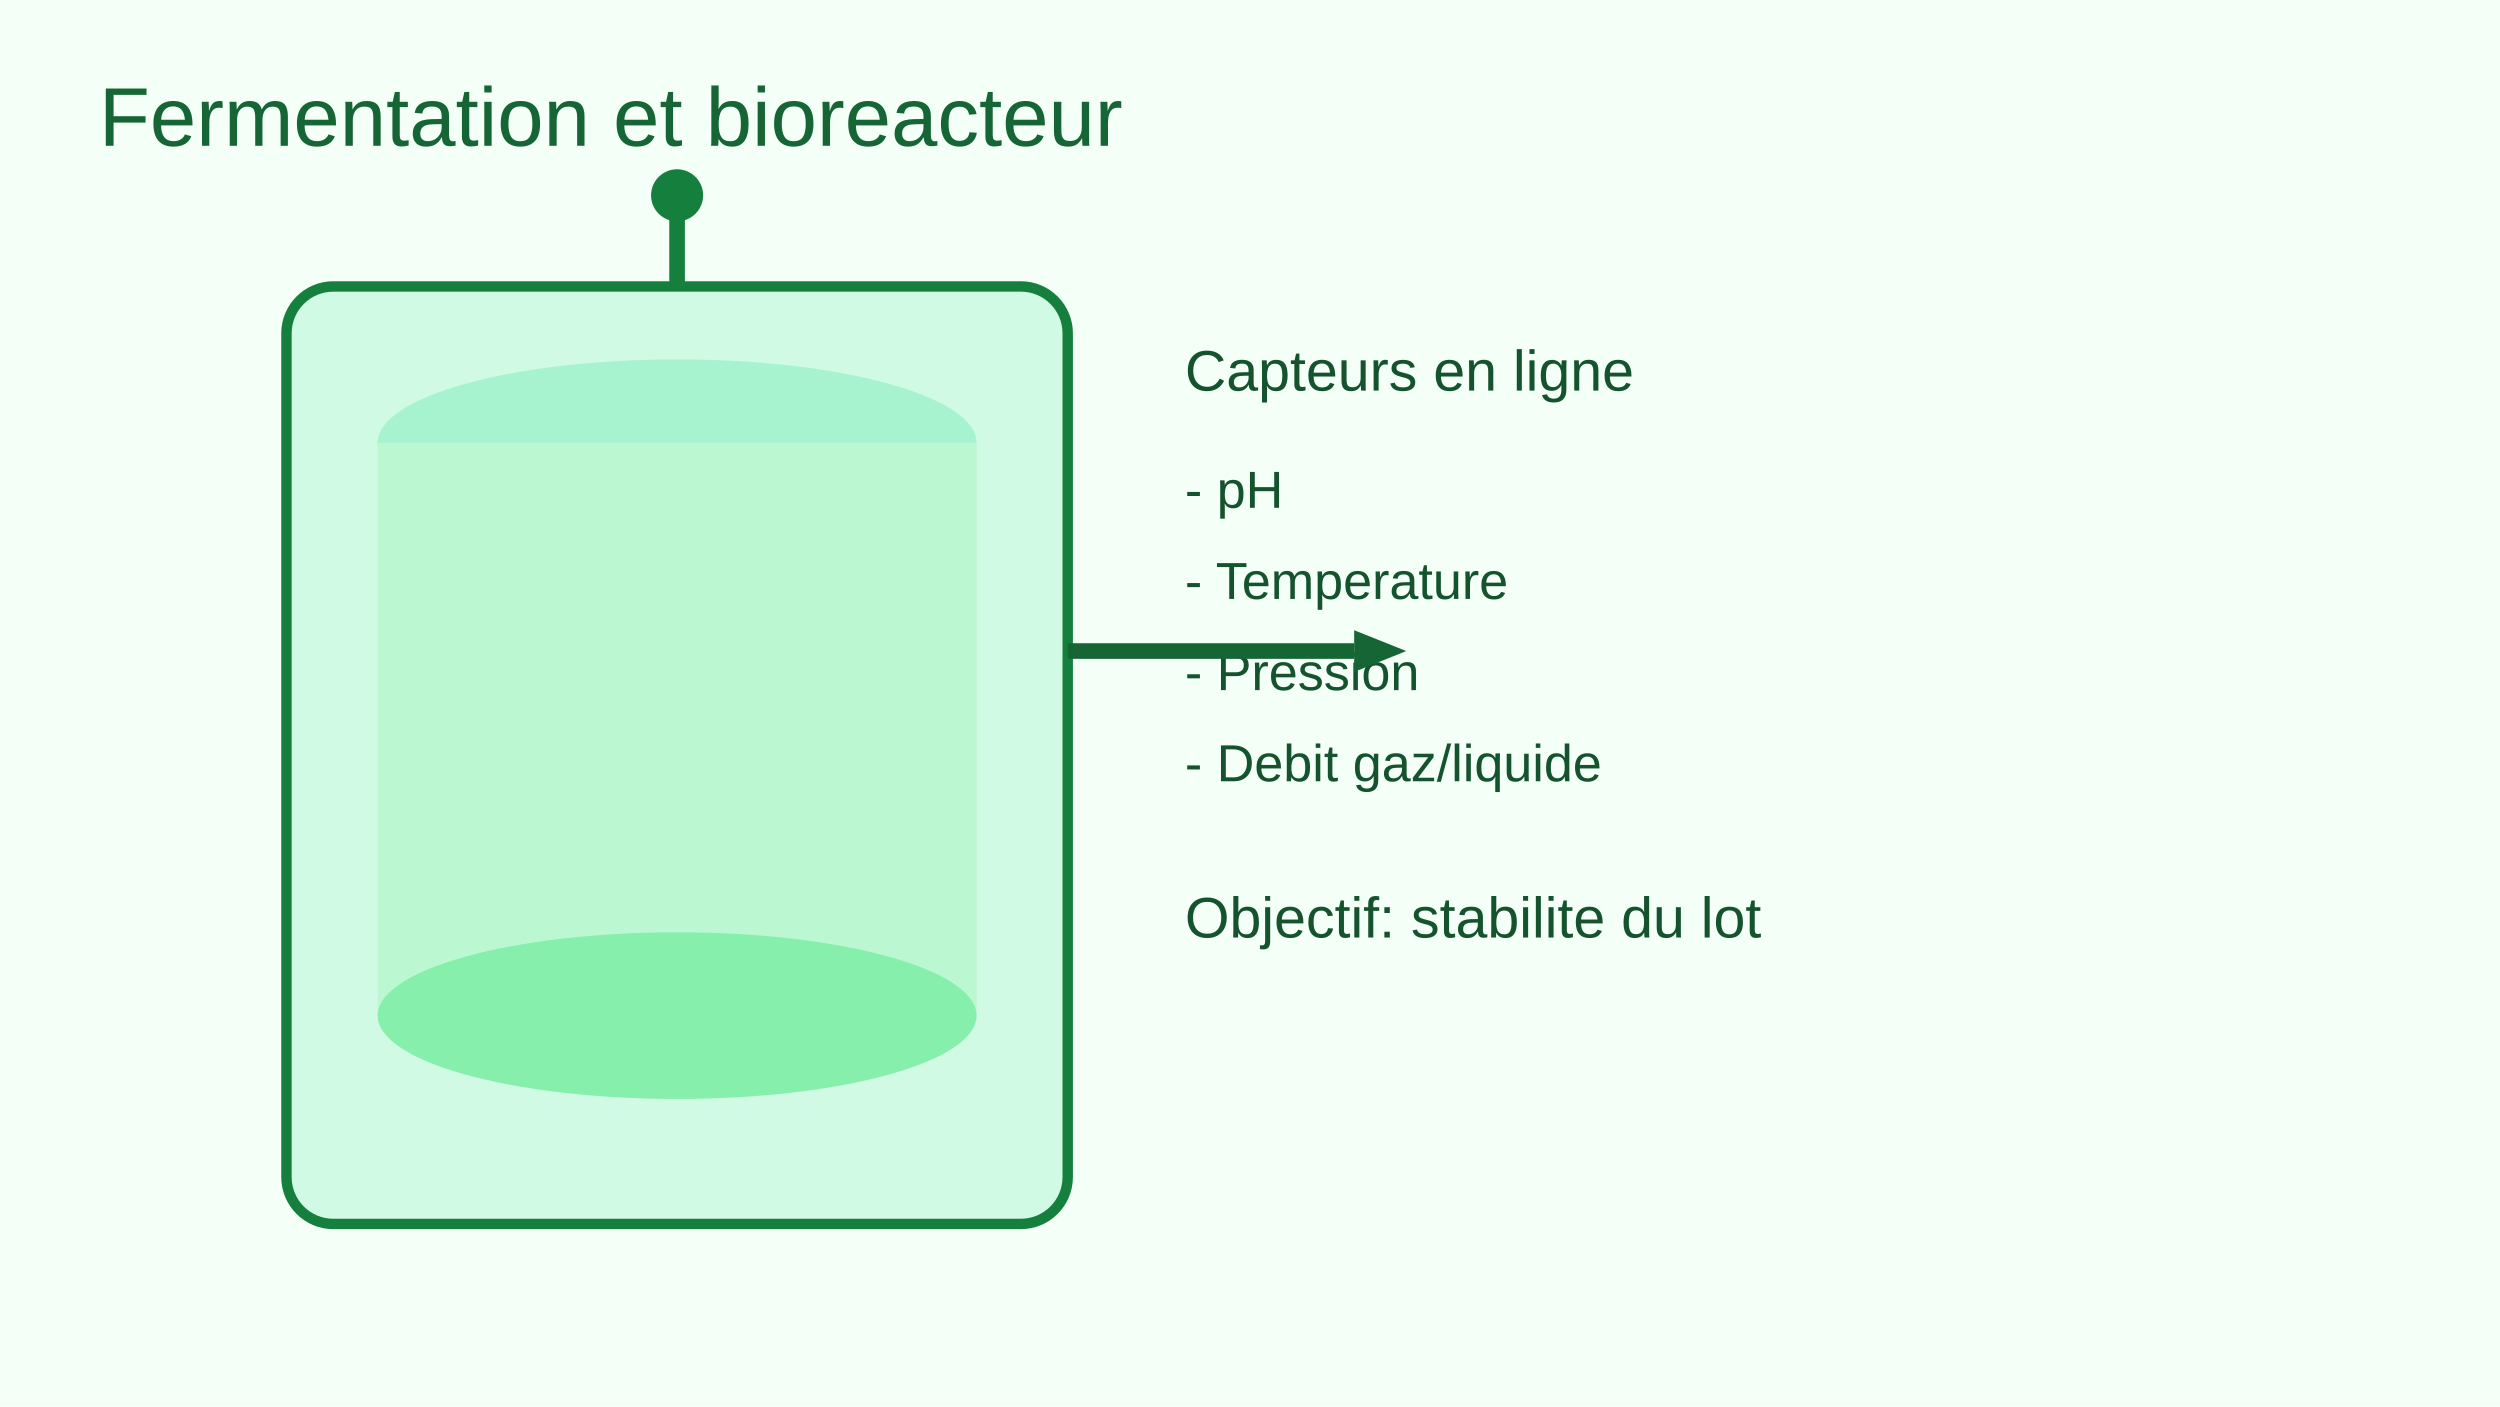
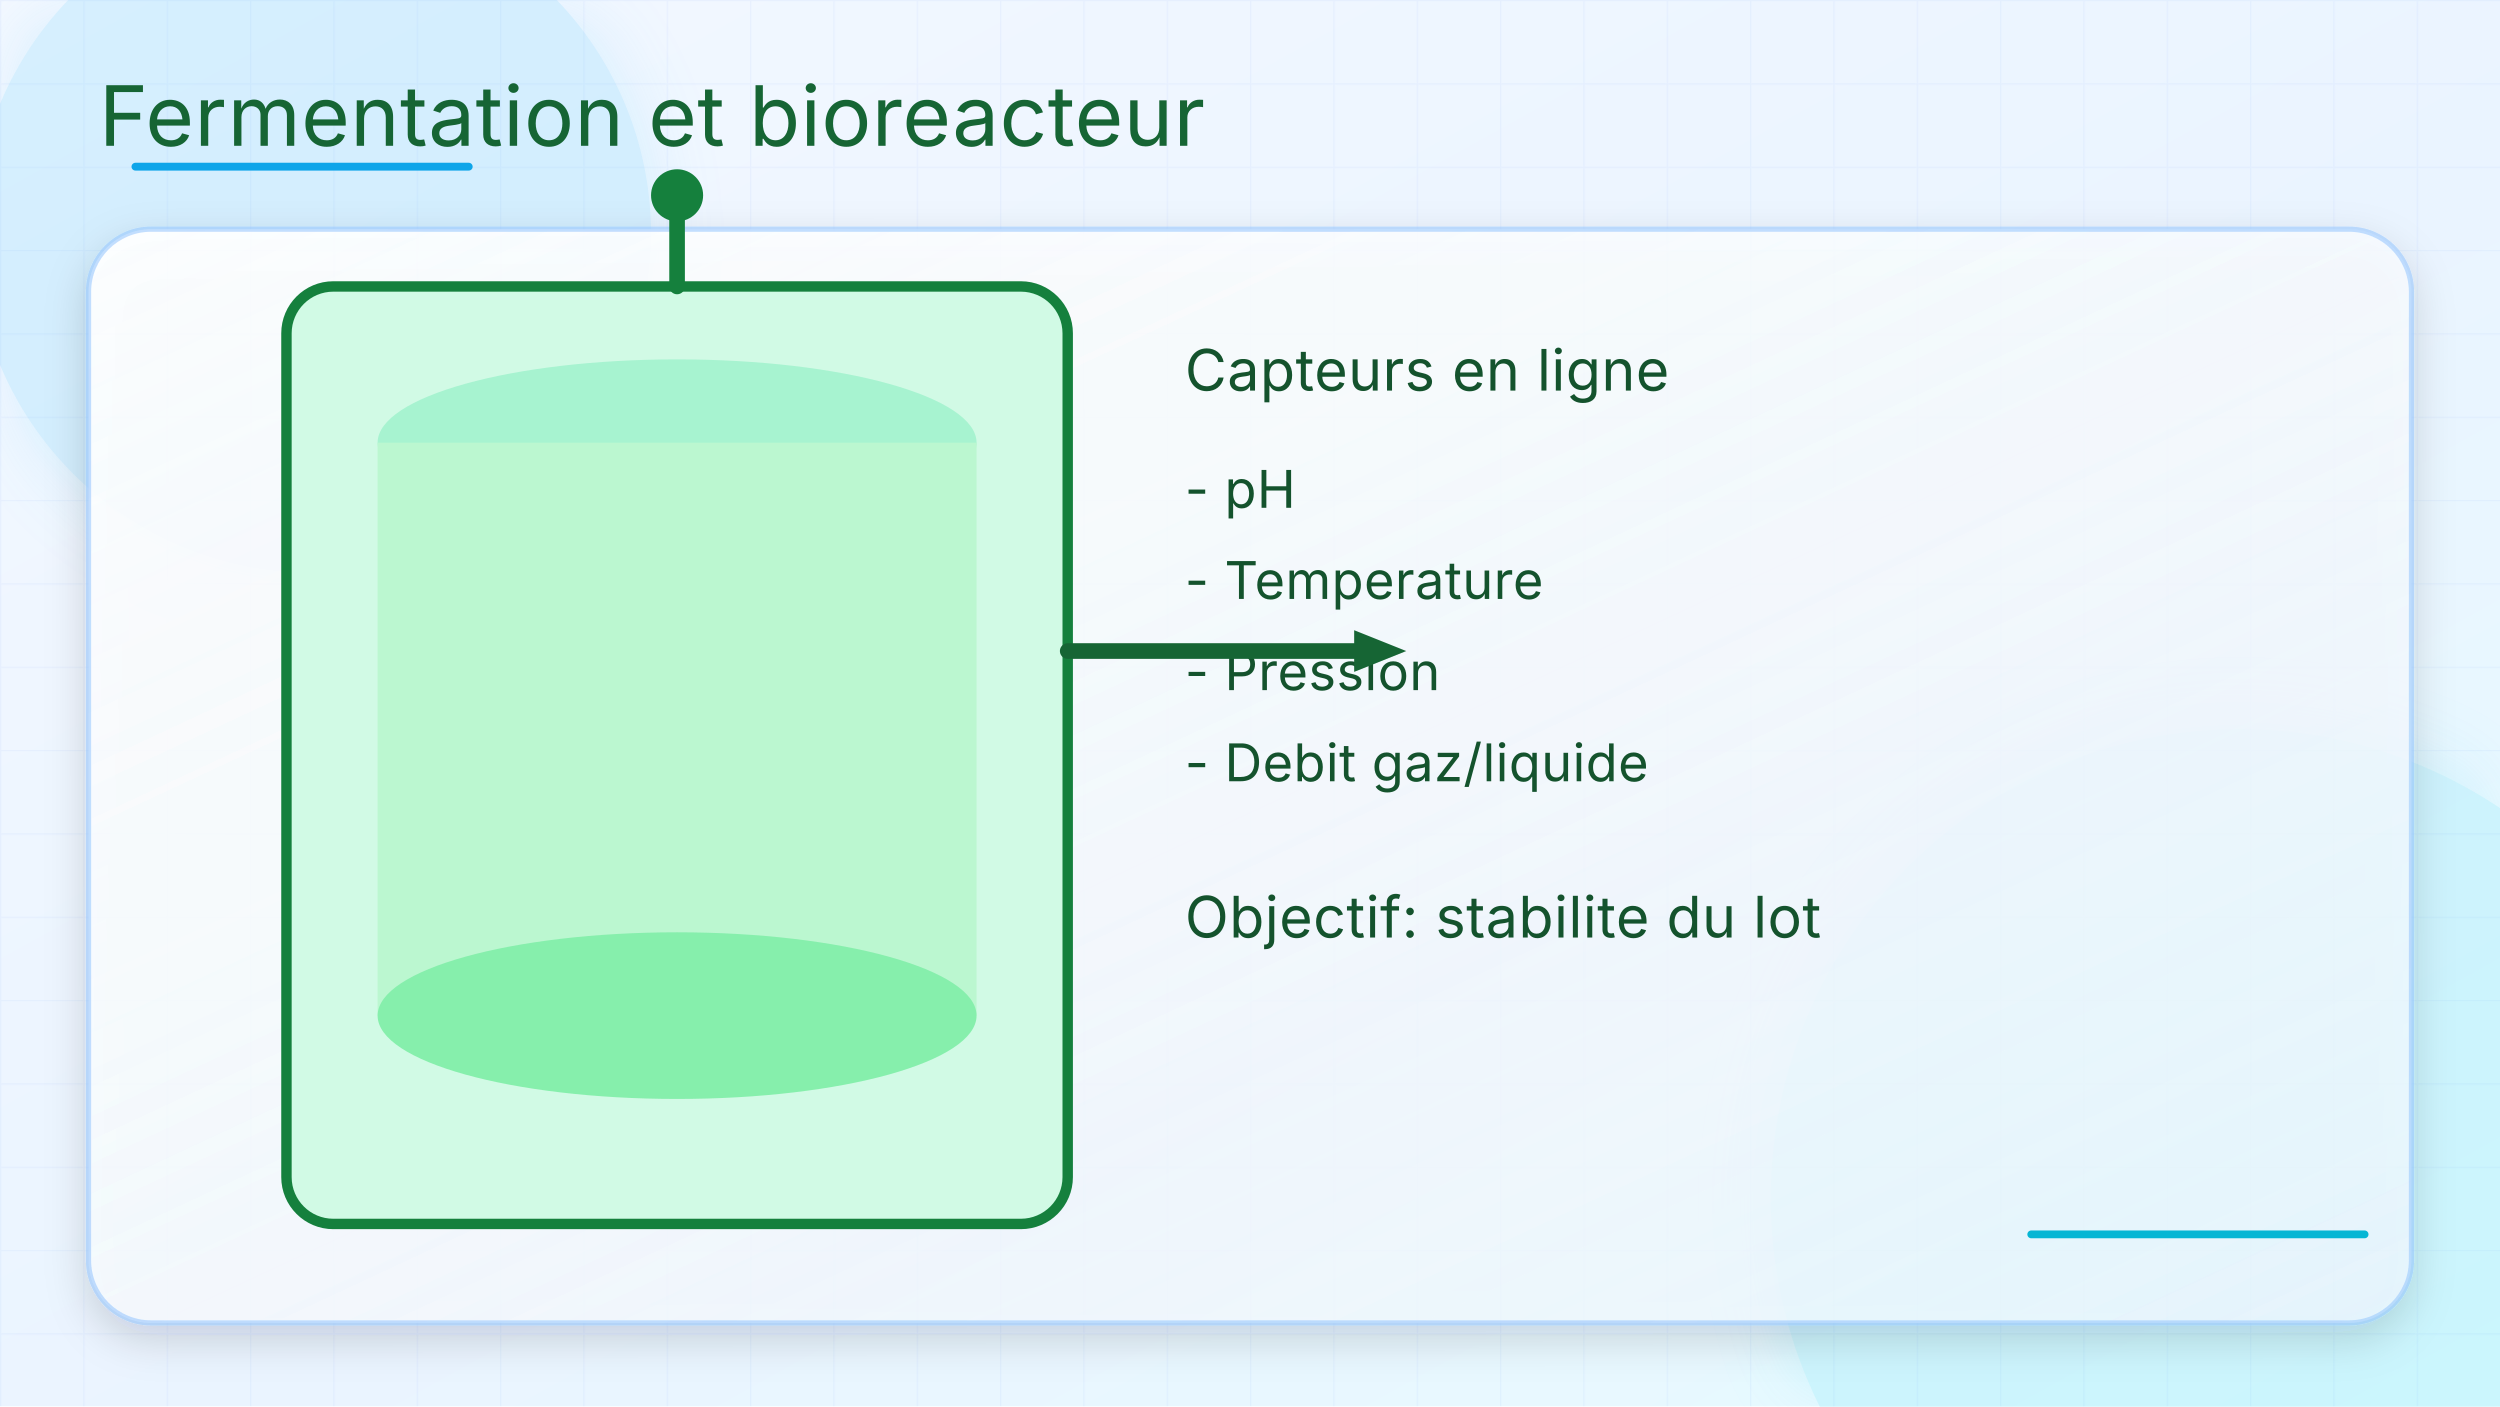
<svg xmlns="http://www.w3.org/2000/svg" width="960" height="540" viewBox="0 0 960 540">
-   <rect width="960" height="540" fill="#f4fff8" />
-   <text x="38" y="56" font-family="Arial" font-size="32" fill="#166534">Fermentation et bioreacteur</text>
+   <style>text{letter-spacing:.2px} line,polyline,path{stroke-linecap:round;stroke-linejoin:round}</style>
+   <defs>
+     <linearGradient id="fx-bg-gradient" x1="0" y1="0" x2="1" y2="1">
+       <stop offset="0%" stop-color="#f3f8ff" />
+       <stop offset="55%" stop-color="#eaf4ff" />
+       <stop offset="100%" stop-color="#e6fbff" />
+     </linearGradient>
+     <linearGradient id="fx-panel-gradient" x1="0" y1="0" x2="1" y2="1">
+       <stop offset="0%" stop-color="#ffffff" stop-opacity="0.92" />
+       <stop offset="100%" stop-color="#eff8ff" stop-opacity="0.76" />
+     </linearGradient>
+     <pattern id="fx-grid" width="32" height="32" patternUnits="userSpaceOnUse">
+       <path d="M32 0H0V32" fill="none" stroke="#3b82f6" stroke-opacity="0.12" stroke-width="1" />
+     </pattern>
+     <filter id="fx-shadow" x="-20%" y="-20%" width="140%" height="140%">
+       <feDropShadow dx="0" dy="6" stdDeviation="8" flood-color="#0f172a" flood-opacity="0.18" />
+     </filter>
+     <filter id="fx-glow" x="-50%" y="-50%" width="200%" height="200%">
+       <feGaussianBlur stdDeviation="14" result="blur" />
+       <feMerge>
+         <feMergeNode in="blur" />
+         <feMergeNode in="SourceGraphic" />
+       </feMerge>
+     </filter>
+   </defs>
+   <rect class="fx-bg" width="960" height="540" fill="url(#fx-bg-gradient)" />
+   <circle cx="120" cy="90" r="130" fill="#38bdf8" opacity="0.16" filter="url(#fx-glow)" />
+   <circle cx="860" cy="460" r="180" fill="#22d3ee" opacity="0.14" filter="url(#fx-glow)" />
+   <rect class="fx-overlay" width="960" height="540" fill="url(#fx-grid)" opacity="0.42" />
+   <rect class="fx-panel" x="34" y="88" width="892" height="420" rx="24" fill="url(#fx-panel-gradient)" stroke="#93c5fd" stroke-opacity="0.55" stroke-width="2" filter="url(#fx-shadow)" />
+   <path d="M52 64H180" stroke="#0ea5e9" stroke-width="3" stroke-linecap="round" />
+   <path d="M780 474H908" stroke="#06b6d4" stroke-width="3" stroke-linecap="round" />
+   <text x="38" y="56" font-family="Segoe UI, Inter, Arial, sans-serif" font-size="32" fill="#166534">Fermentation et bioreacteur</text>
  <rect x="110" y="110" width="300" height="360" rx="18" fill="#d1fae5" stroke="#15803d" stroke-width="4" />
  <ellipse cx="260" cy="170" rx="115" ry="32" fill="#a7f3d0" />
  <rect x="145" y="170" width="230" height="220" fill="#bbf7d0" />
  <ellipse cx="260" cy="390" rx="115" ry="32" fill="#86efac" />
  <line x1="260" y1="110" x2="260" y2="80" stroke="#15803d" stroke-width="6" />
  <circle cx="260" cy="75" r="10" fill="#15803d" />
-   <text x="455" y="150" font-family="Arial" font-size="22" fill="#14532d">Capteurs en ligne</text>
-   <text x="455" y="195" font-family="Arial" font-size="20" fill="#14532d">- pH</text>
-   <text x="455" y="230" font-family="Arial" font-size="20" fill="#14532d">- Temperature</text>
-   <text x="455" y="265" font-family="Arial" font-size="20" fill="#14532d">- Pression</text>
-   <text x="455" y="300" font-family="Arial" font-size="20" fill="#14532d">- Debit gaz/liquide</text>
-   <text x="455" y="360" font-family="Arial" font-size="22" fill="#14532d">Objectif: stabilite du lot</text>
+   <text x="455" y="150" font-family="Segoe UI, Inter, Arial, sans-serif" font-size="22" fill="#14532d">Capteurs en ligne</text>
+   <text x="455" y="195" font-family="Segoe UI, Inter, Arial, sans-serif" font-size="20" fill="#14532d">- pH</text>
+   <text x="455" y="230" font-family="Segoe UI, Inter, Arial, sans-serif" font-size="20" fill="#14532d">- Temperature</text>
+   <text x="455" y="265" font-family="Segoe UI, Inter, Arial, sans-serif" font-size="20" fill="#14532d">- Pression</text>
+   <text x="455" y="300" font-family="Segoe UI, Inter, Arial, sans-serif" font-size="20" fill="#14532d">- Debit gaz/liquide</text>
+   <text x="455" y="360" font-family="Segoe UI, Inter, Arial, sans-serif" font-size="22" fill="#14532d">Objectif: stabilite du lot</text>
  <path d="M410 250 L520 250" stroke="#166534" stroke-width="6" />
  <polygon points="520,242 520,258 540,250" fill="#166534" />
</svg>
